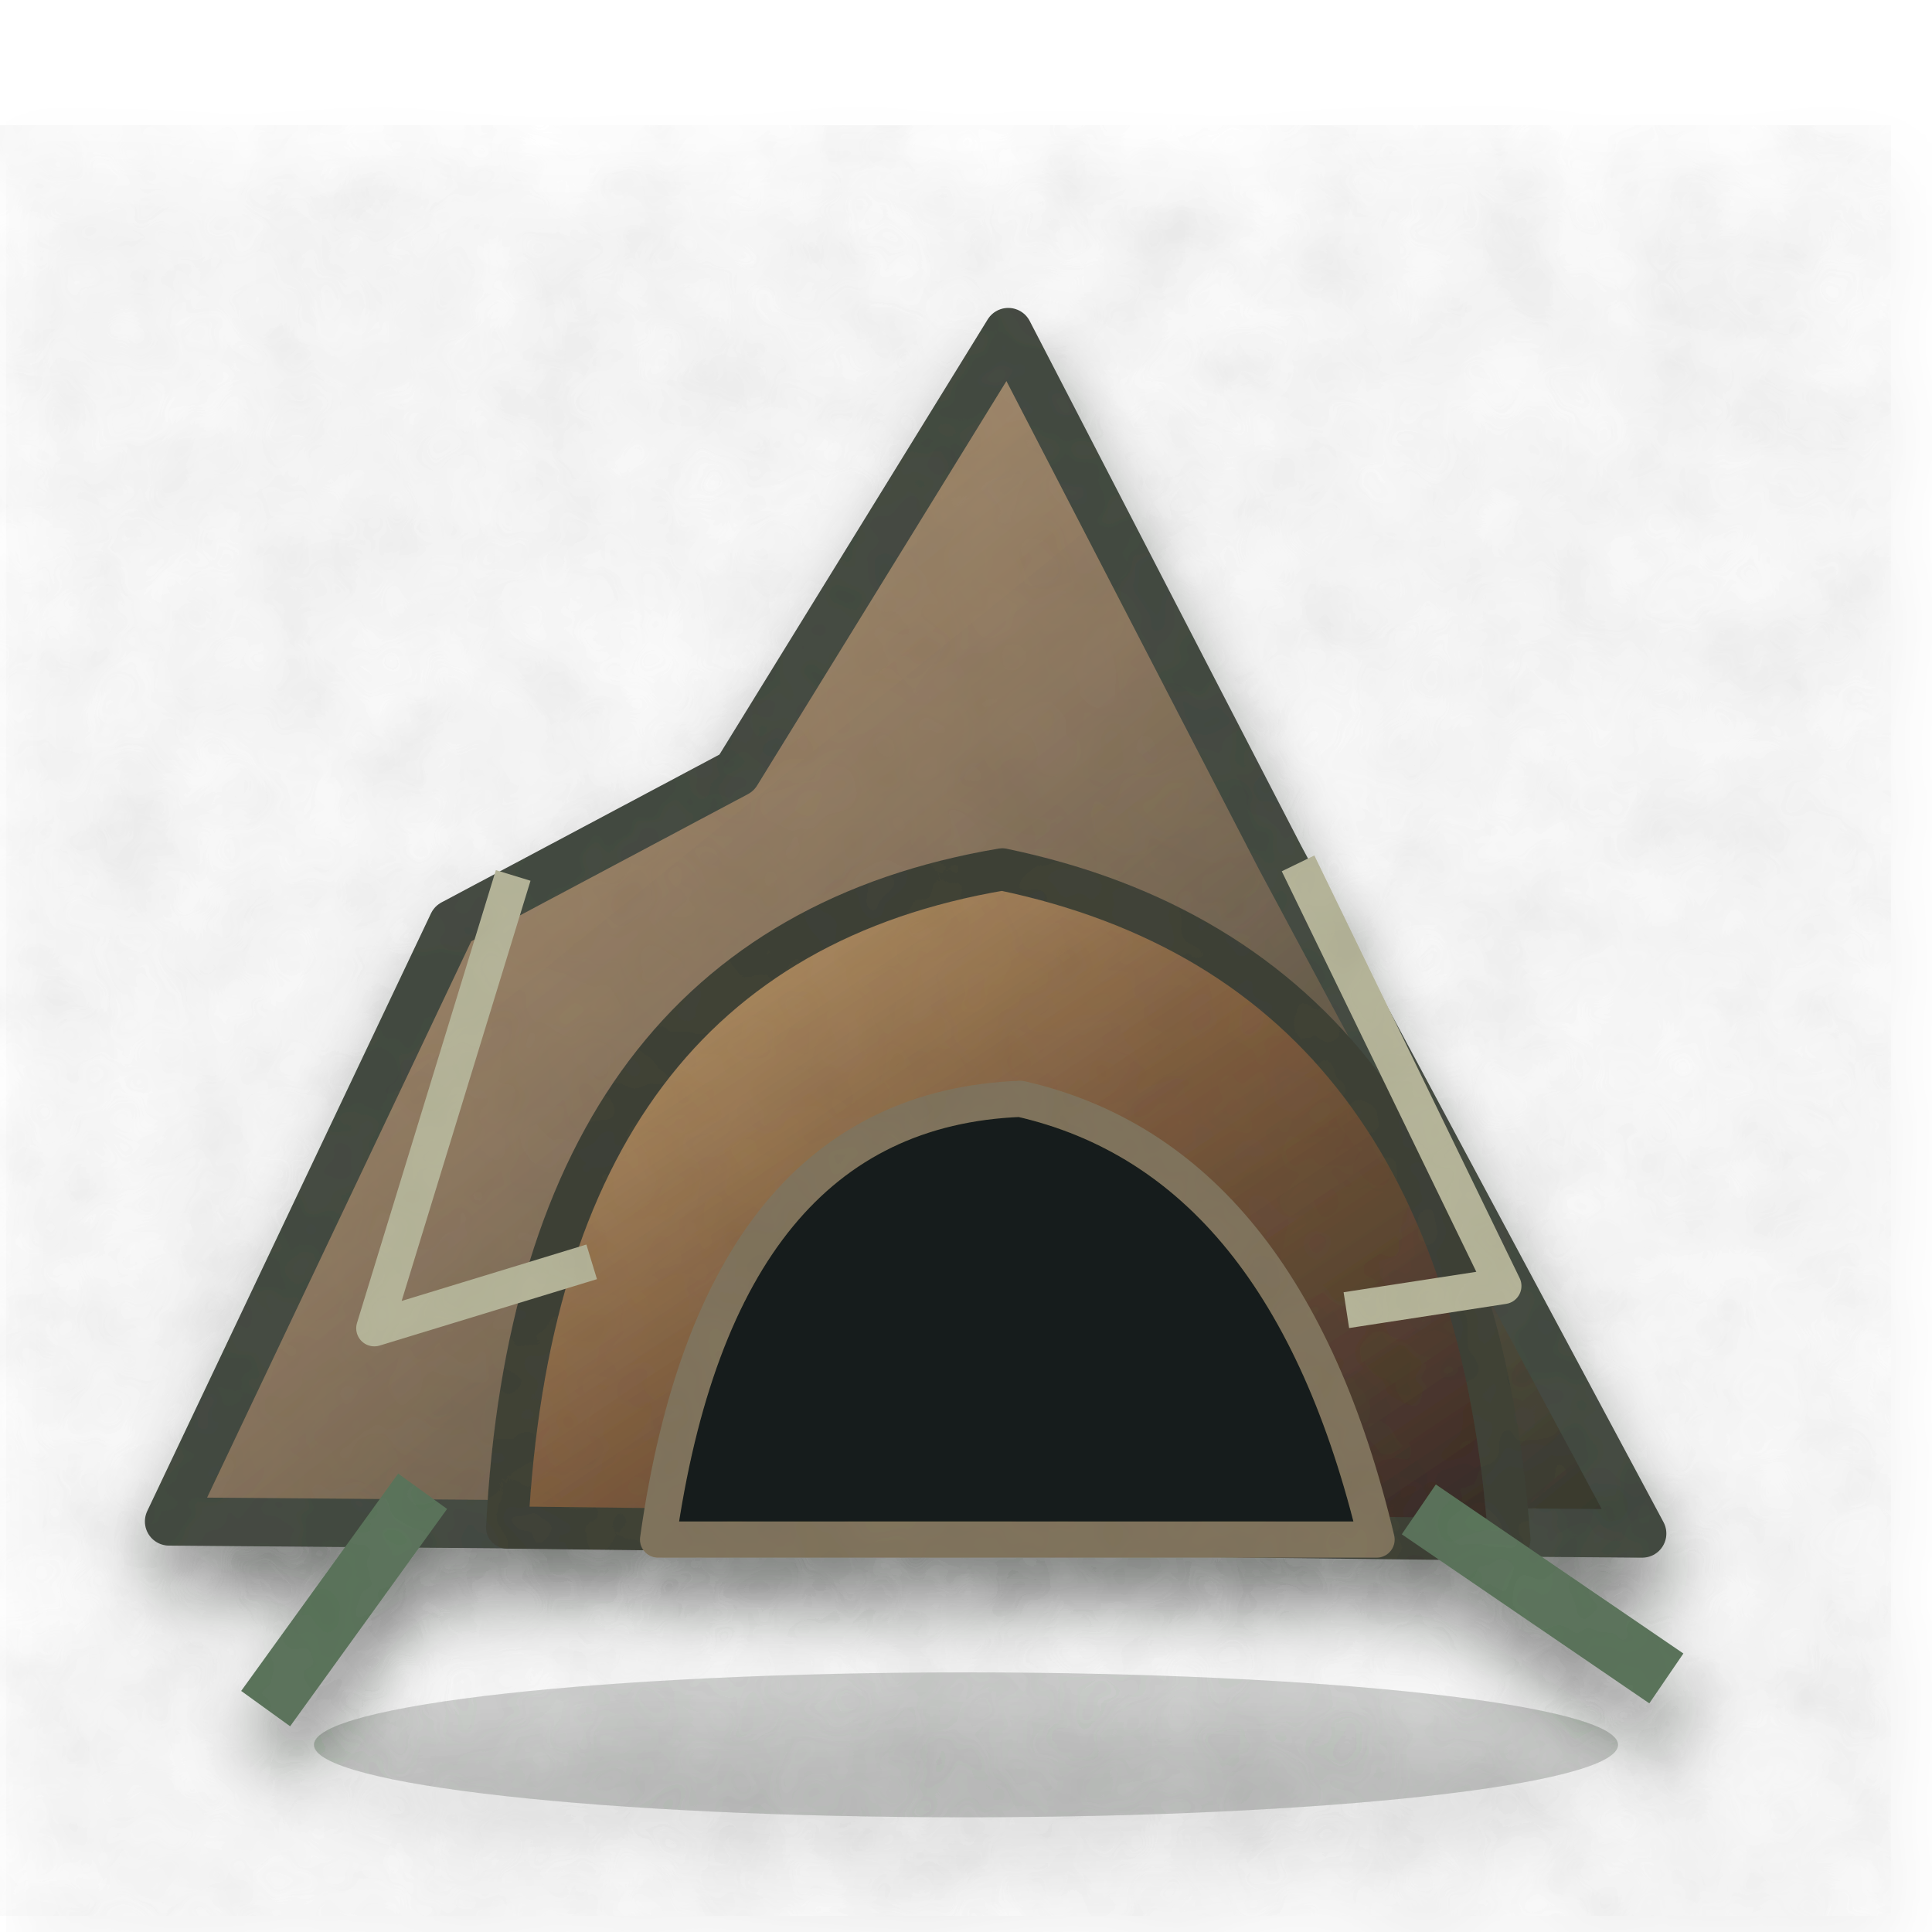
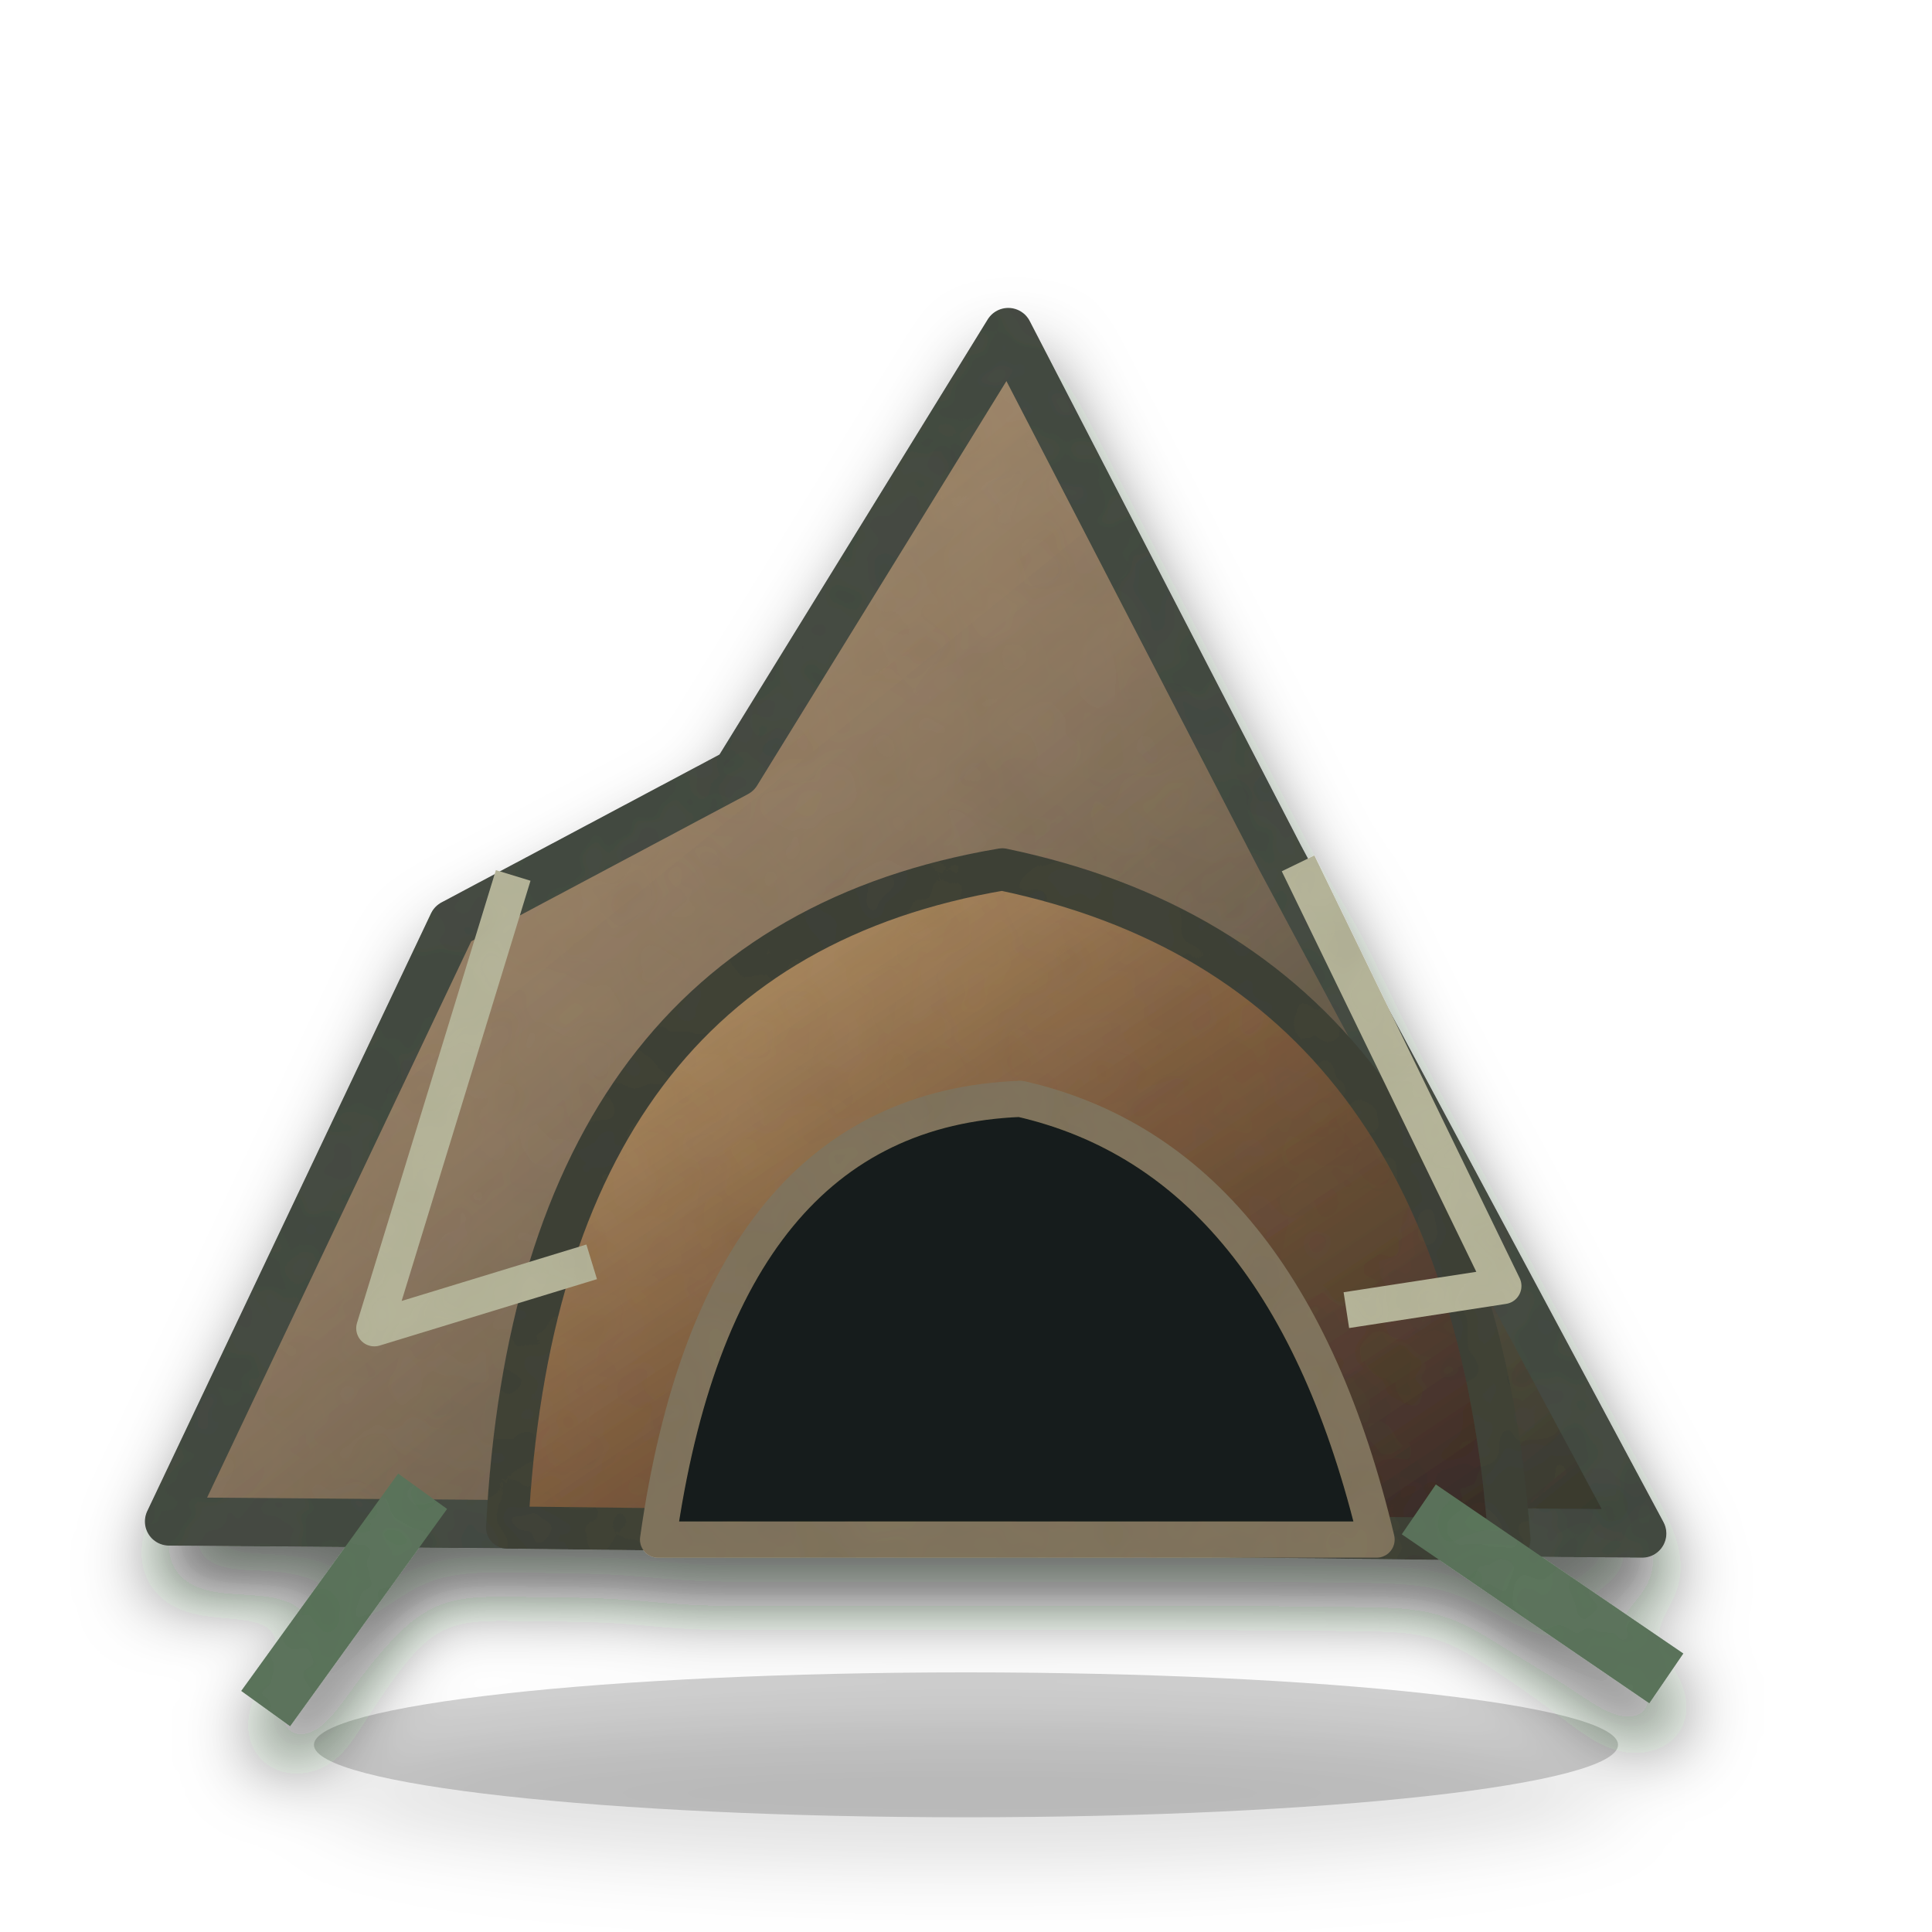
<svg xmlns="http://www.w3.org/2000/svg" viewBox="0 0 320 320" role="img" aria-label="wolf_den">
  <defs>
    <linearGradient id="hide" x1="0" y1="0" x2="1" y2="1">
      <stop stop-color="#c1a47e" />
      <stop offset=".45" stop-color="#8d7860" />
      <stop offset="1" stop-color="#36382f" />
    </linearGradient>
    <linearGradient id="cloth" x1="0" y1="0" x2=".7" y2="1">
      <stop stop-color="#869083" />
      <stop offset=".48" stop-color="#4f6158" />
      <stop offset="1" stop-color="#252c2b" />
    </linearGradient>
    <linearGradient id="wood" x1="0" y1="0" x2="1" y2="1">
      <stop stop-color="#c5a473" />
      <stop offset=".5" stop-color="#7c5b3e" />
      <stop offset="1" stop-color="#352b26" />
    </linearGradient>
    <linearGradient id="iron" x1="0" y1="0" x2="1" y2="1">
      <stop stop-color="#d0d0ba" />
      <stop offset=".45" stop-color="#7b8880" />
      <stop offset="1" stop-color="#333c3a" />
    </linearGradient>
    <linearGradient id="bone" x1="0" y1="0" x2="1" y2="1">
      <stop stop-color="#e3d2b0" />
      <stop offset=".5" stop-color="#a79479" />
      <stop offset="1" stop-color="#53574e" />
    </linearGradient>
    <filter id="brush" x="-15%" y="-15%" width="130%" height="130%">
      <feTurbulence type="fractalNoise" baseFrequency=".07" numOctaves="3" seed="13" result="n" />
      <feColorMatrix in="n" type="saturate" values="0" result="s" />
      <feComponentTransfer in="s" result="a">
        <feFuncA type="linear" slope=".14" />
      </feComponentTransfer>
-       <feBlend in="SourceGraphic" in2="a" mode="multiply" />
+       <feComposite in="a" in2="SourceAlpha" operator="in" result="clip" />
+       <feBlend in="SourceGraphic" in2="clip" mode="multiply" />
    </filter>
    <filter id="shade" x="-30%" y="-30%" width="160%" height="160%">
      <feDropShadow dx="1" dy="8" stdDeviation="6" flood-color="#151b17" flood-opacity=".65" />
    </filter>
  </defs>
  <g filter="url(#shade)">
    <ellipse cx="160" cy="289" rx="108" ry="12" fill="#111712" opacity=".18" />
    <g filter="url(#brush)" stroke-linejoin="round">
      <path d="M28 252L75 153L122 128L167 55L212 142L272 254Z" fill="url(#hide)" stroke="#444b42" stroke-width="8" />
      <path d="M84 253Q89 157 166 144Q243 160 250 255Z" fill="url(#wood)" stroke="#404239" stroke-width="7" />
      <path d="M109 255Q119 184 169 182Q213 192 228 255Z" fill="#171d1a" stroke="#81755d" stroke-width="6" />
      <path d="M85 145L62 220L98 209M215 143L249 213L223 217" stroke="#b6b59a" stroke-width="6" fill="none" />
      <path d="M70 247L44 283M235 250L276 278" stroke="#5b755b" stroke-width="10" fill="none" />
    </g>
  </g>
</svg>
